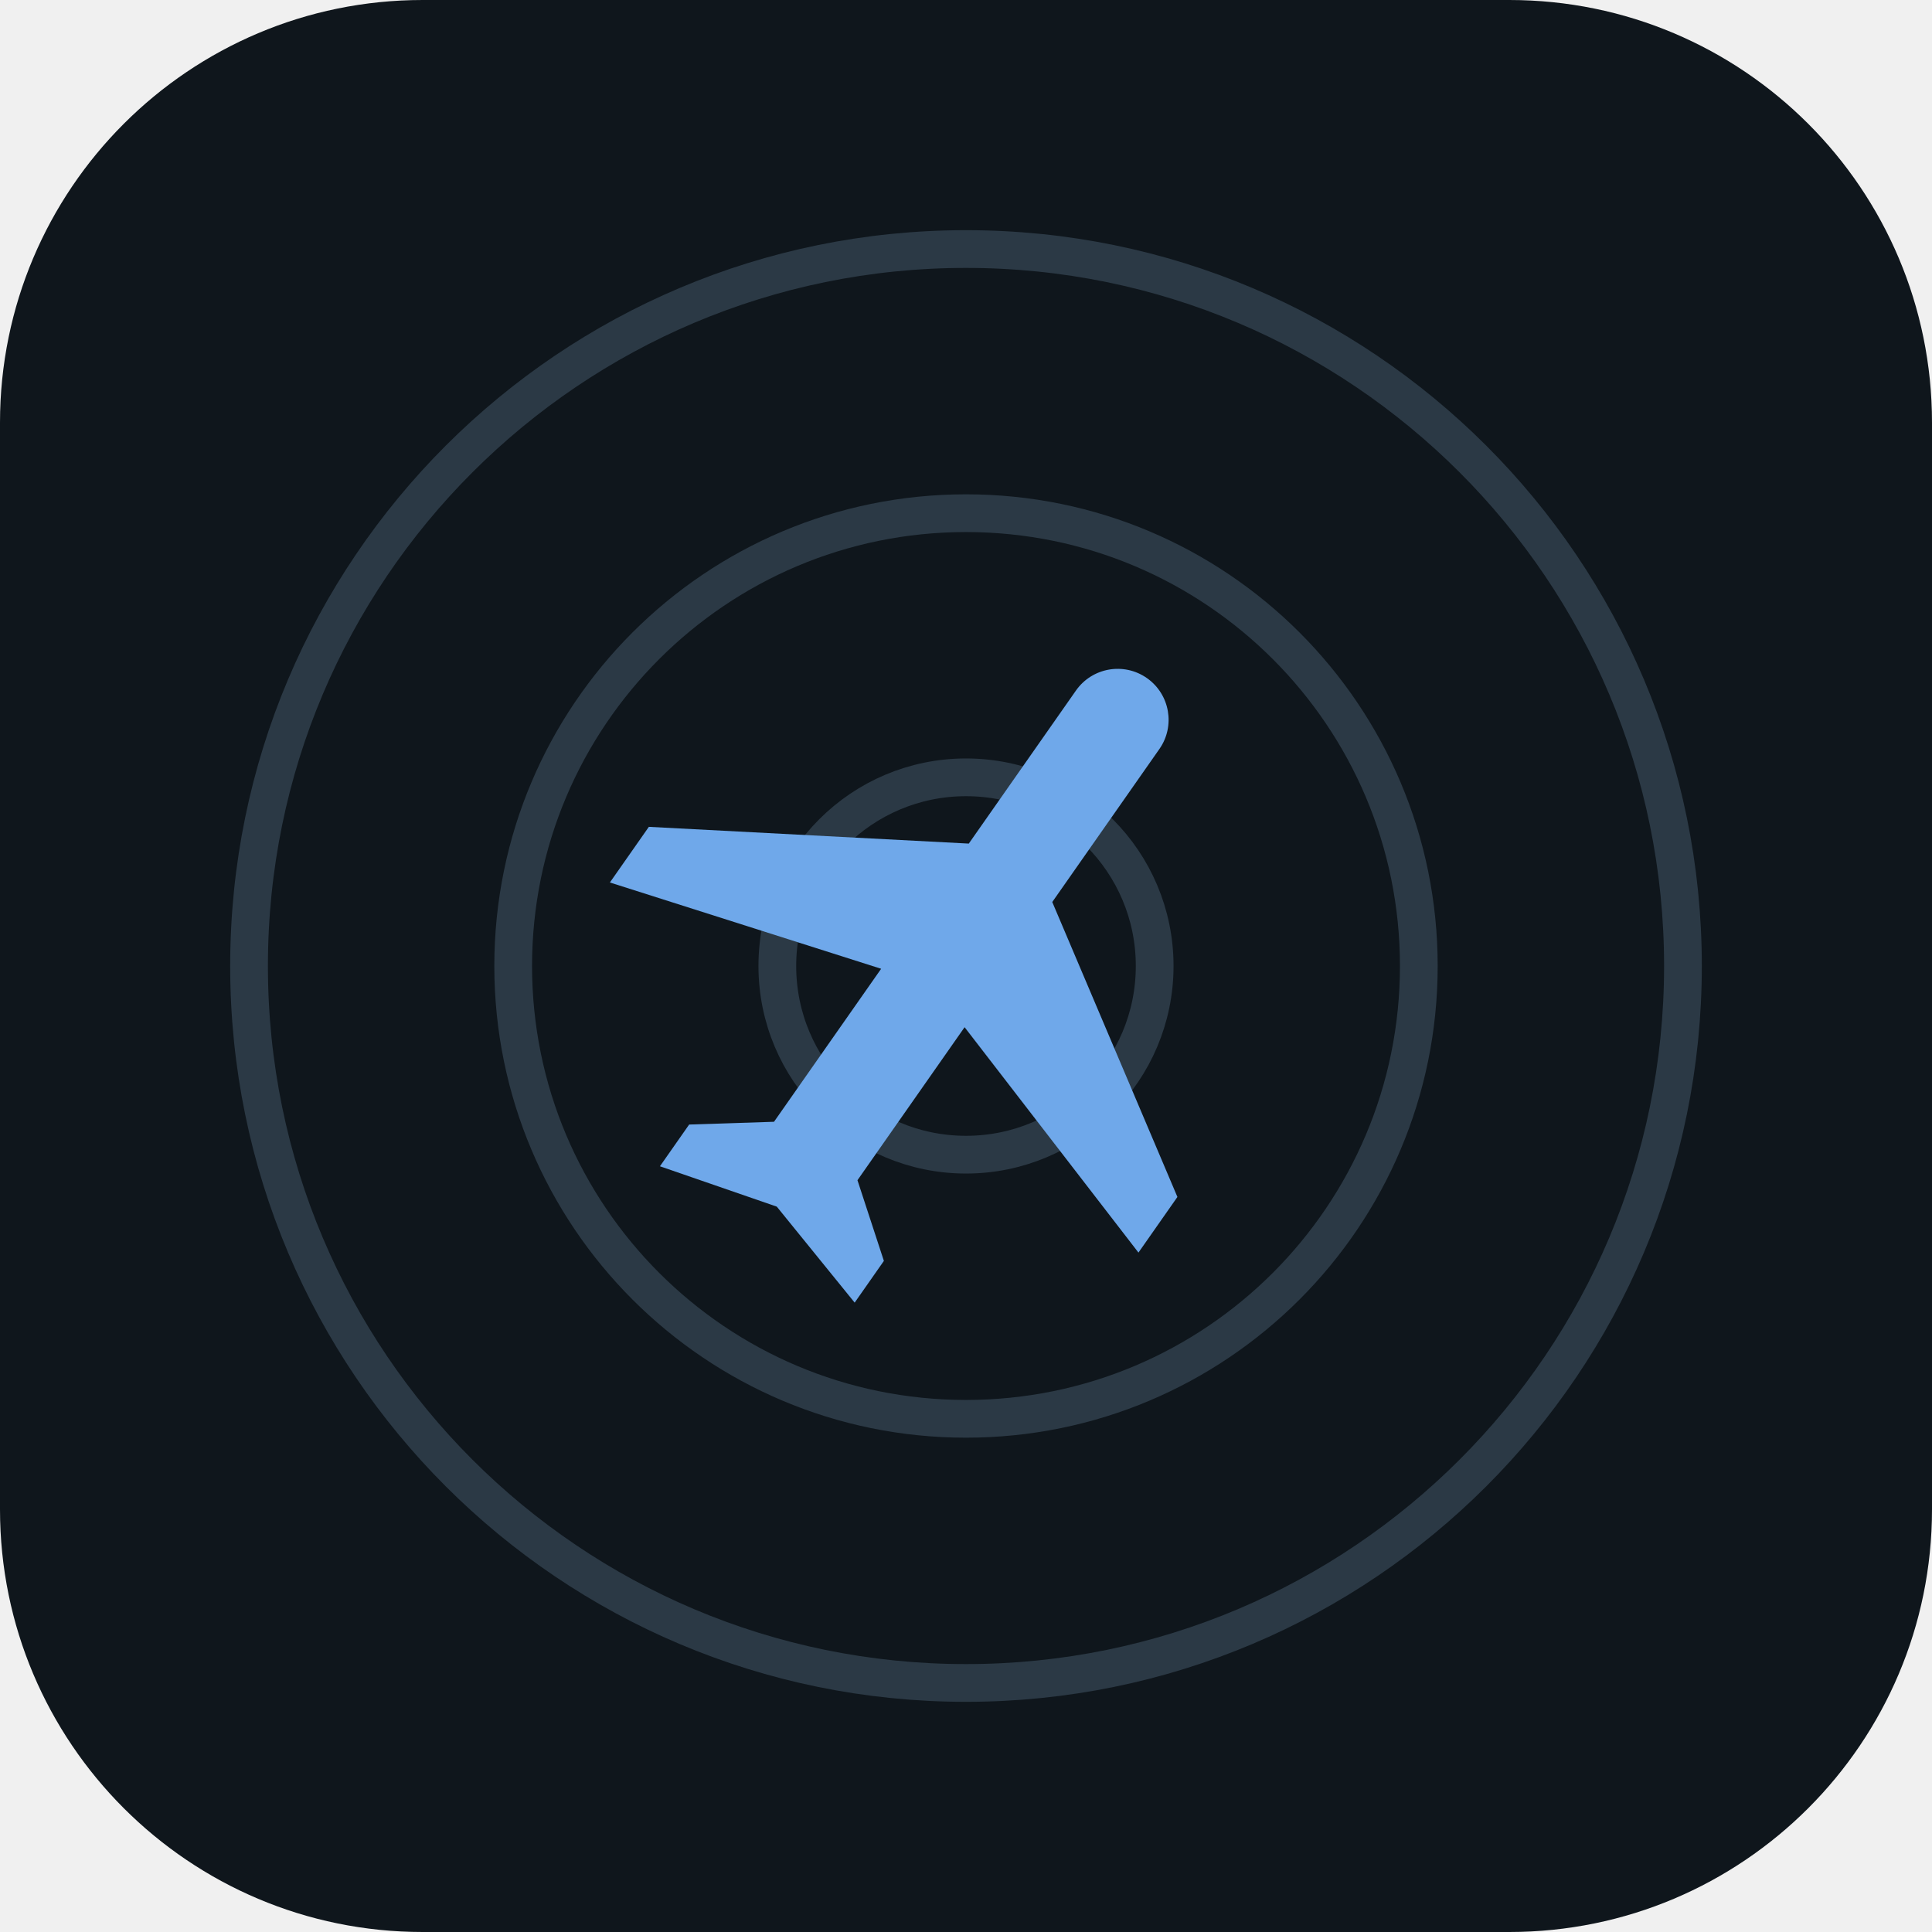
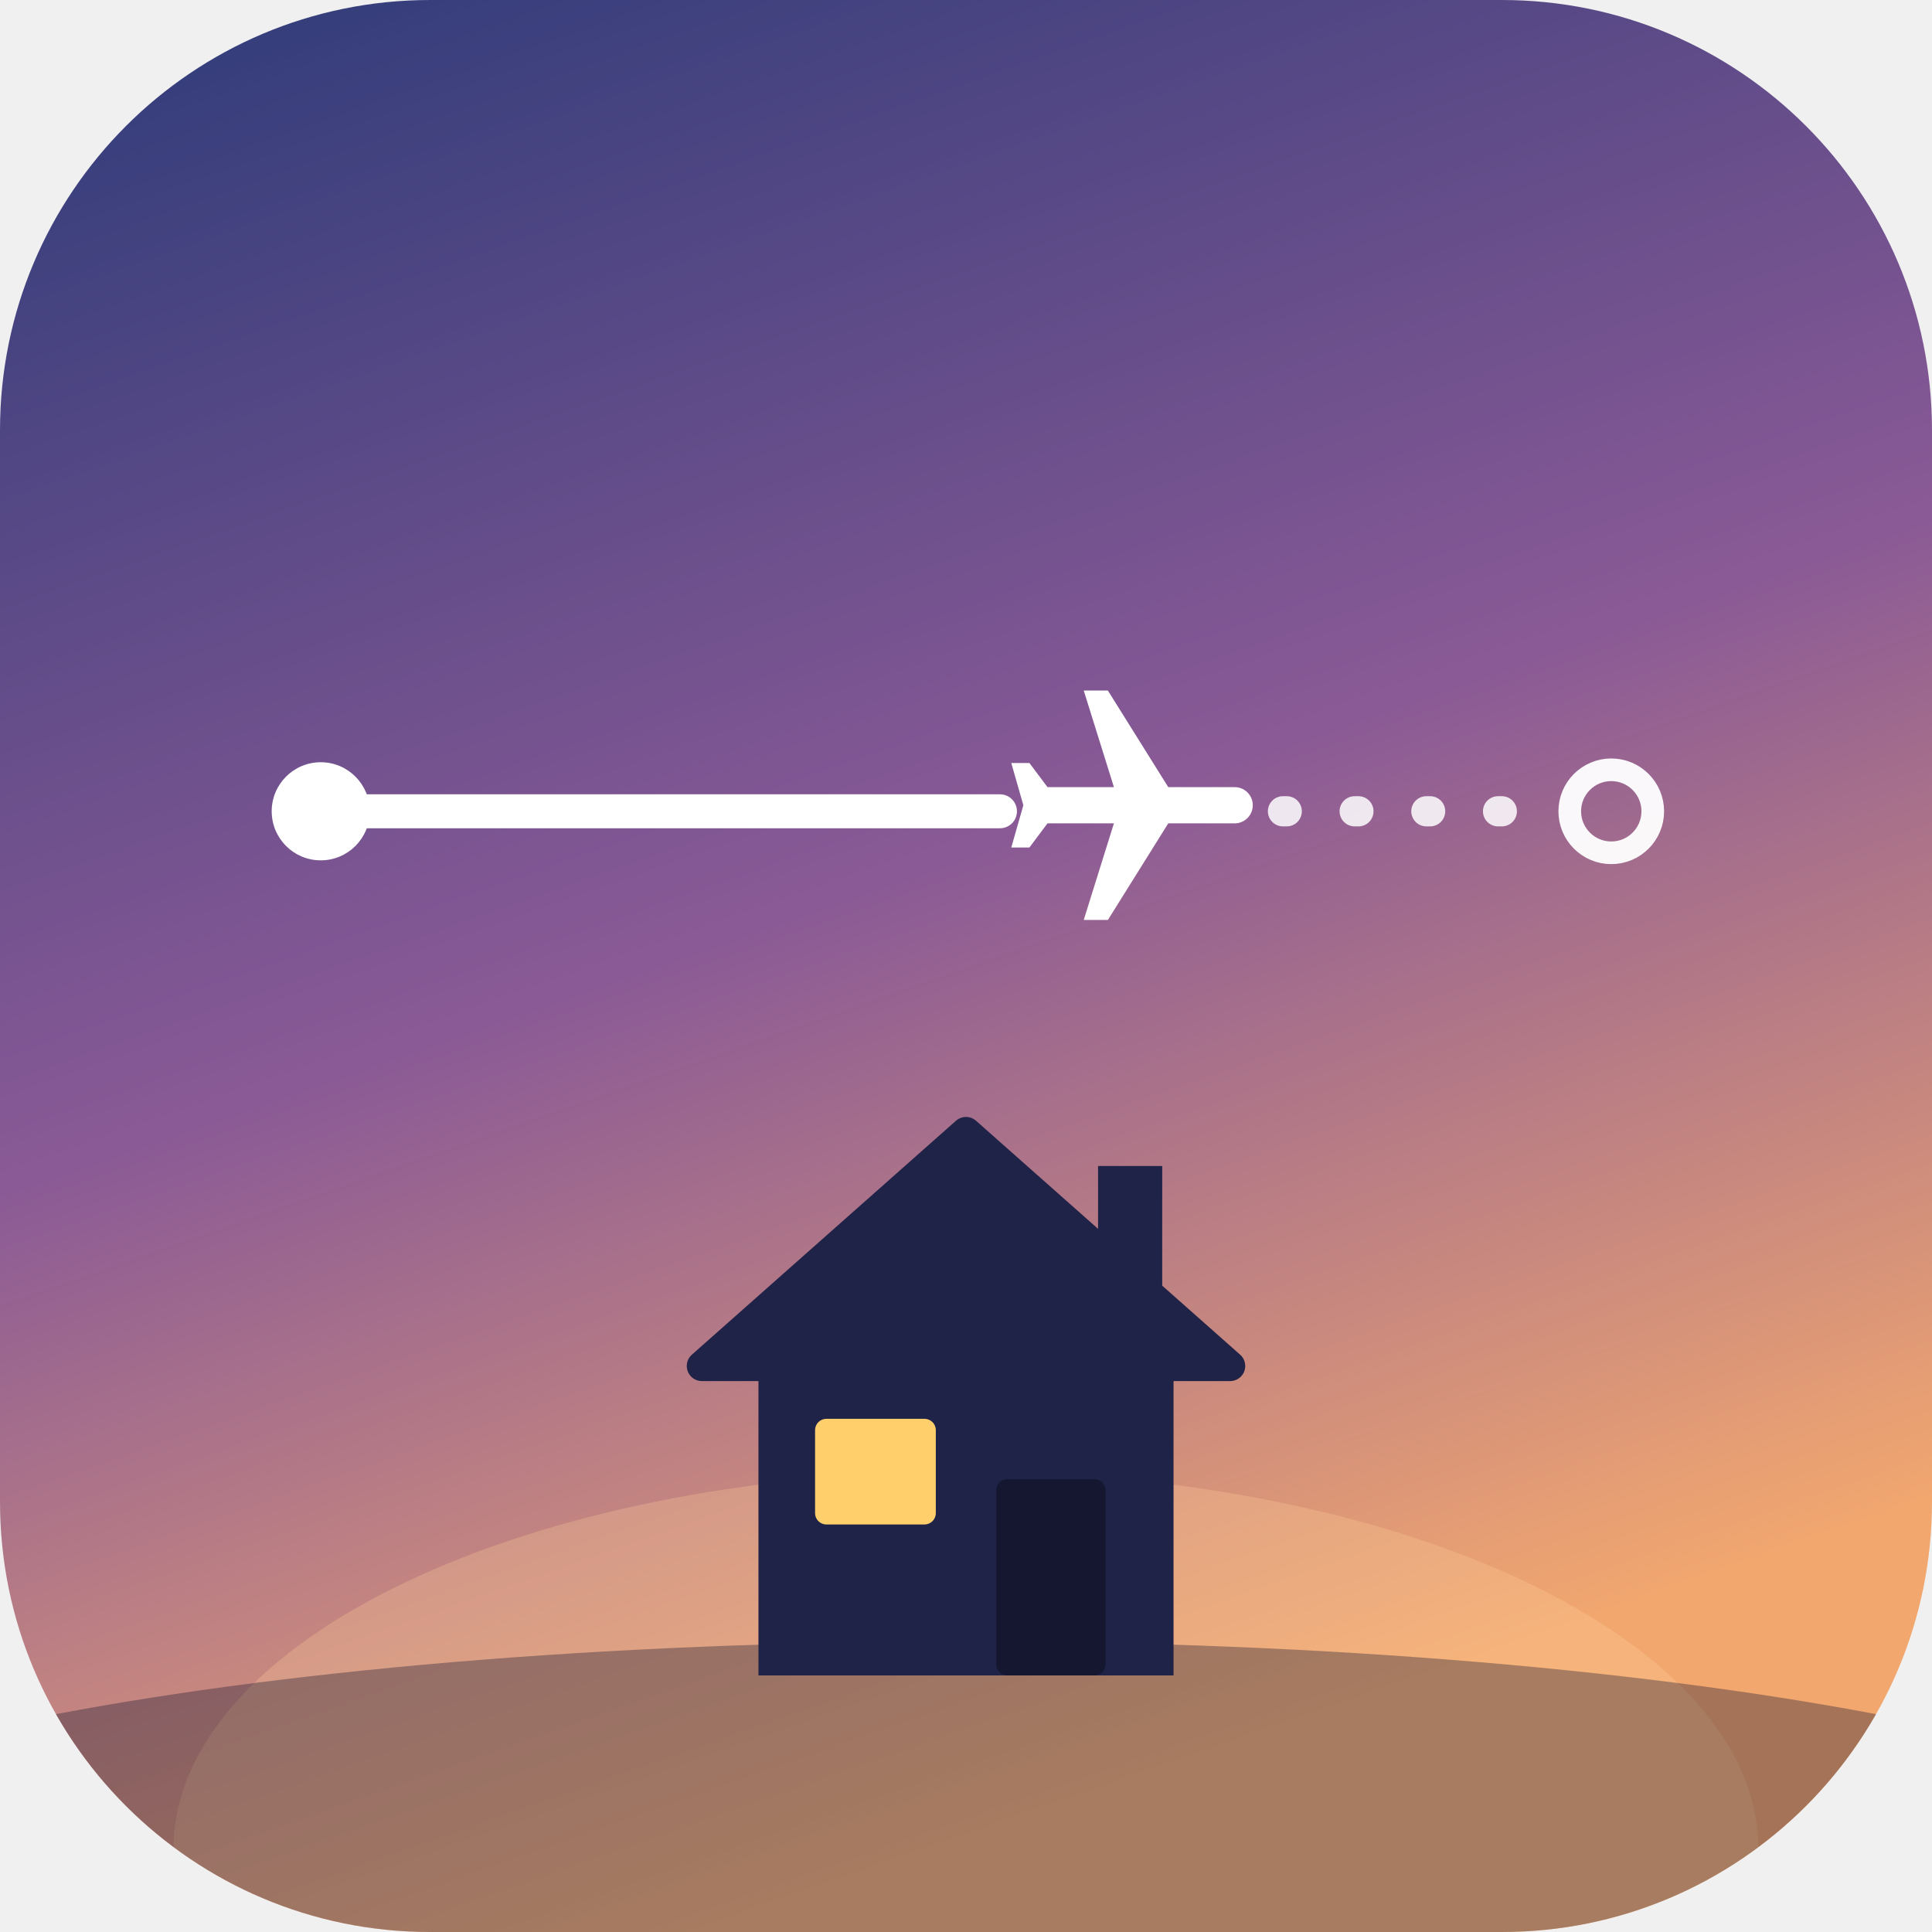
- <svg xmlns="http://www.w3.org/2000/svg" viewBox="0 0 512 512">
-   <rect width="512" height="512" rx="112" fill="#0f161c" />
-   <g fill="none" stroke="#2b3945" stroke-width="10">
-     <circle cx="256" cy="256" r="190" />
-     <circle cx="256" cy="256" r="120" />
-     <circle cx="256" cy="256" r="50" />
-   </g>
-   <g transform="translate(256 256) rotate(35) scale(9) translate(-12 -12)">
-     <path fill="#6fa8ea" d="M21 16v-2l-8-5V3.5a1.5 1.5 0 0 0-3 0V9l-8 5v2l8-2.5V19l-2 1.5V22l3.5-1 3.5 1v-1.5L13 19v-5.5z" />
+ <svg xmlns="http://www.w3.org/2000/svg" viewBox="0 0 1024 1024">
+   <defs>
+     <linearGradient id="g" x1="0" y1="0" x2="0.35" y2="1">
+       <stop offset="0" stop-color="#2b3a78" />
+       <stop offset=".55" stop-color="#8a5a96" />
+       <stop offset="1" stop-color="#f2a76f" />
+     </linearGradient>
+     <clipPath id="c">
+       <rect width="1024" height="1024" rx="228" />
+     </clipPath>
+   </defs>
+   <g clip-path="url(#c)">
+     <rect width="1024" height="1024" fill="url(#g)" />
+     <ellipse cx="512" cy="980" rx="420" ry="200" fill="#ffd09a" opacity=".28" />
+     <ellipse cx="512" cy="1010" rx="700" ry="140" fill="rgba(20,22,48,.35)" />
+     <line x1="170" y1="430" x2="530" y2="430" stroke="#ffffff" stroke-width="18" stroke-linecap="round" />
+     <line x1="680" y1="430" x2="820" y2="430" stroke="#ffffff" stroke-width="16" stroke-linecap="round" stroke-dasharray="2 36" opacity=".85" />
+     <circle cx="170" cy="430" r="26" fill="#ffffff" />
+     <circle cx="854" cy="430" r="22" fill="none" stroke="#ffffff" stroke-width="12" opacity=".95" />
+     <g transform="translate(600 430) rotate(90) scale(6.4) translate(-12 -12)">
+       <path d="M21 16v-2l-8-5V3.5a1.5 1.5 0 0 0-3 0V9l-8 5v2l8-2.5V19l-2 1.5V22l3.5-1 3.5 1v-1.5L13 19v-5.5z" fill="#ffffff" />
+     </g>
+     <g>
+       <rect x="402" y="712" width="220" height="176" fill="#1f2347" />
+       <path d="M372 724 L512 600 L652 724 Z" fill="#1f2347" stroke="#1f2347" stroke-width="16" stroke-linejoin="round" />
+       <rect x="582" y="618" width="34" height="74" fill="#1f2347" />
+       <rect x="432" y="752" width="64" height="56" rx="6" fill="#ffcf6b" />
+       <rect x="528" y="784" width="58" height="104" rx="6" fill="#14172f" />
+     </g>
  </g>
</svg>
